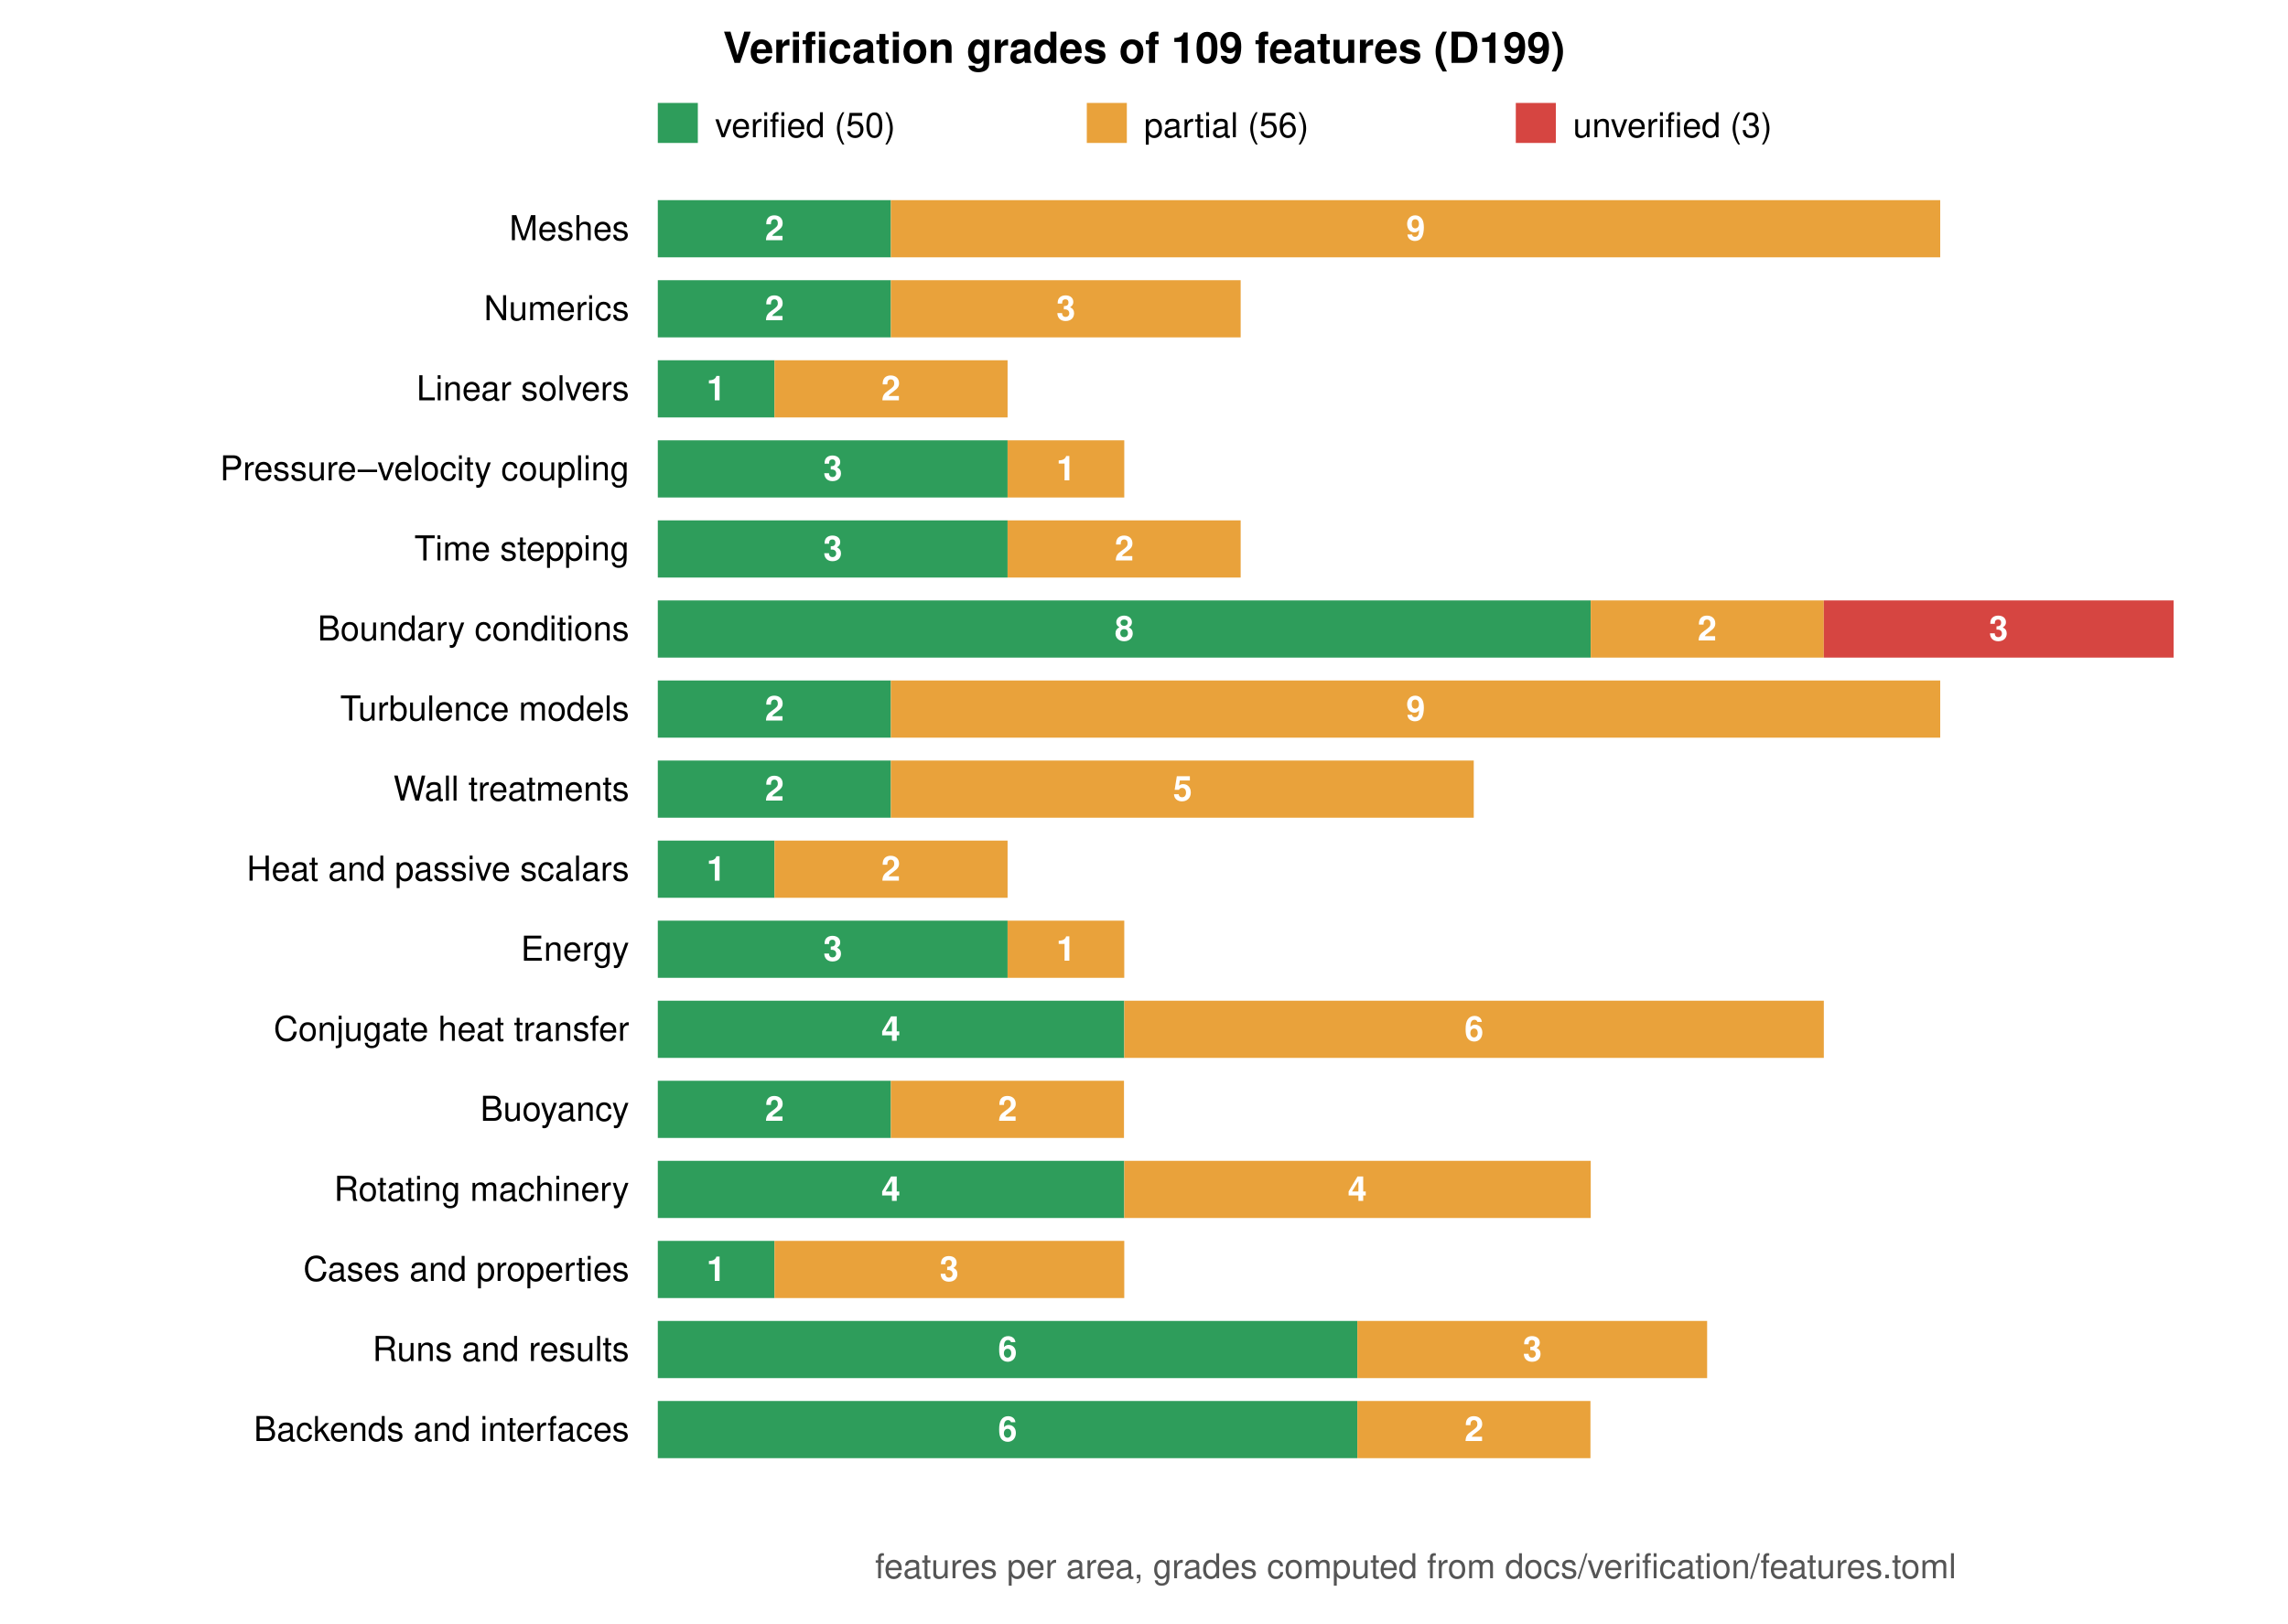
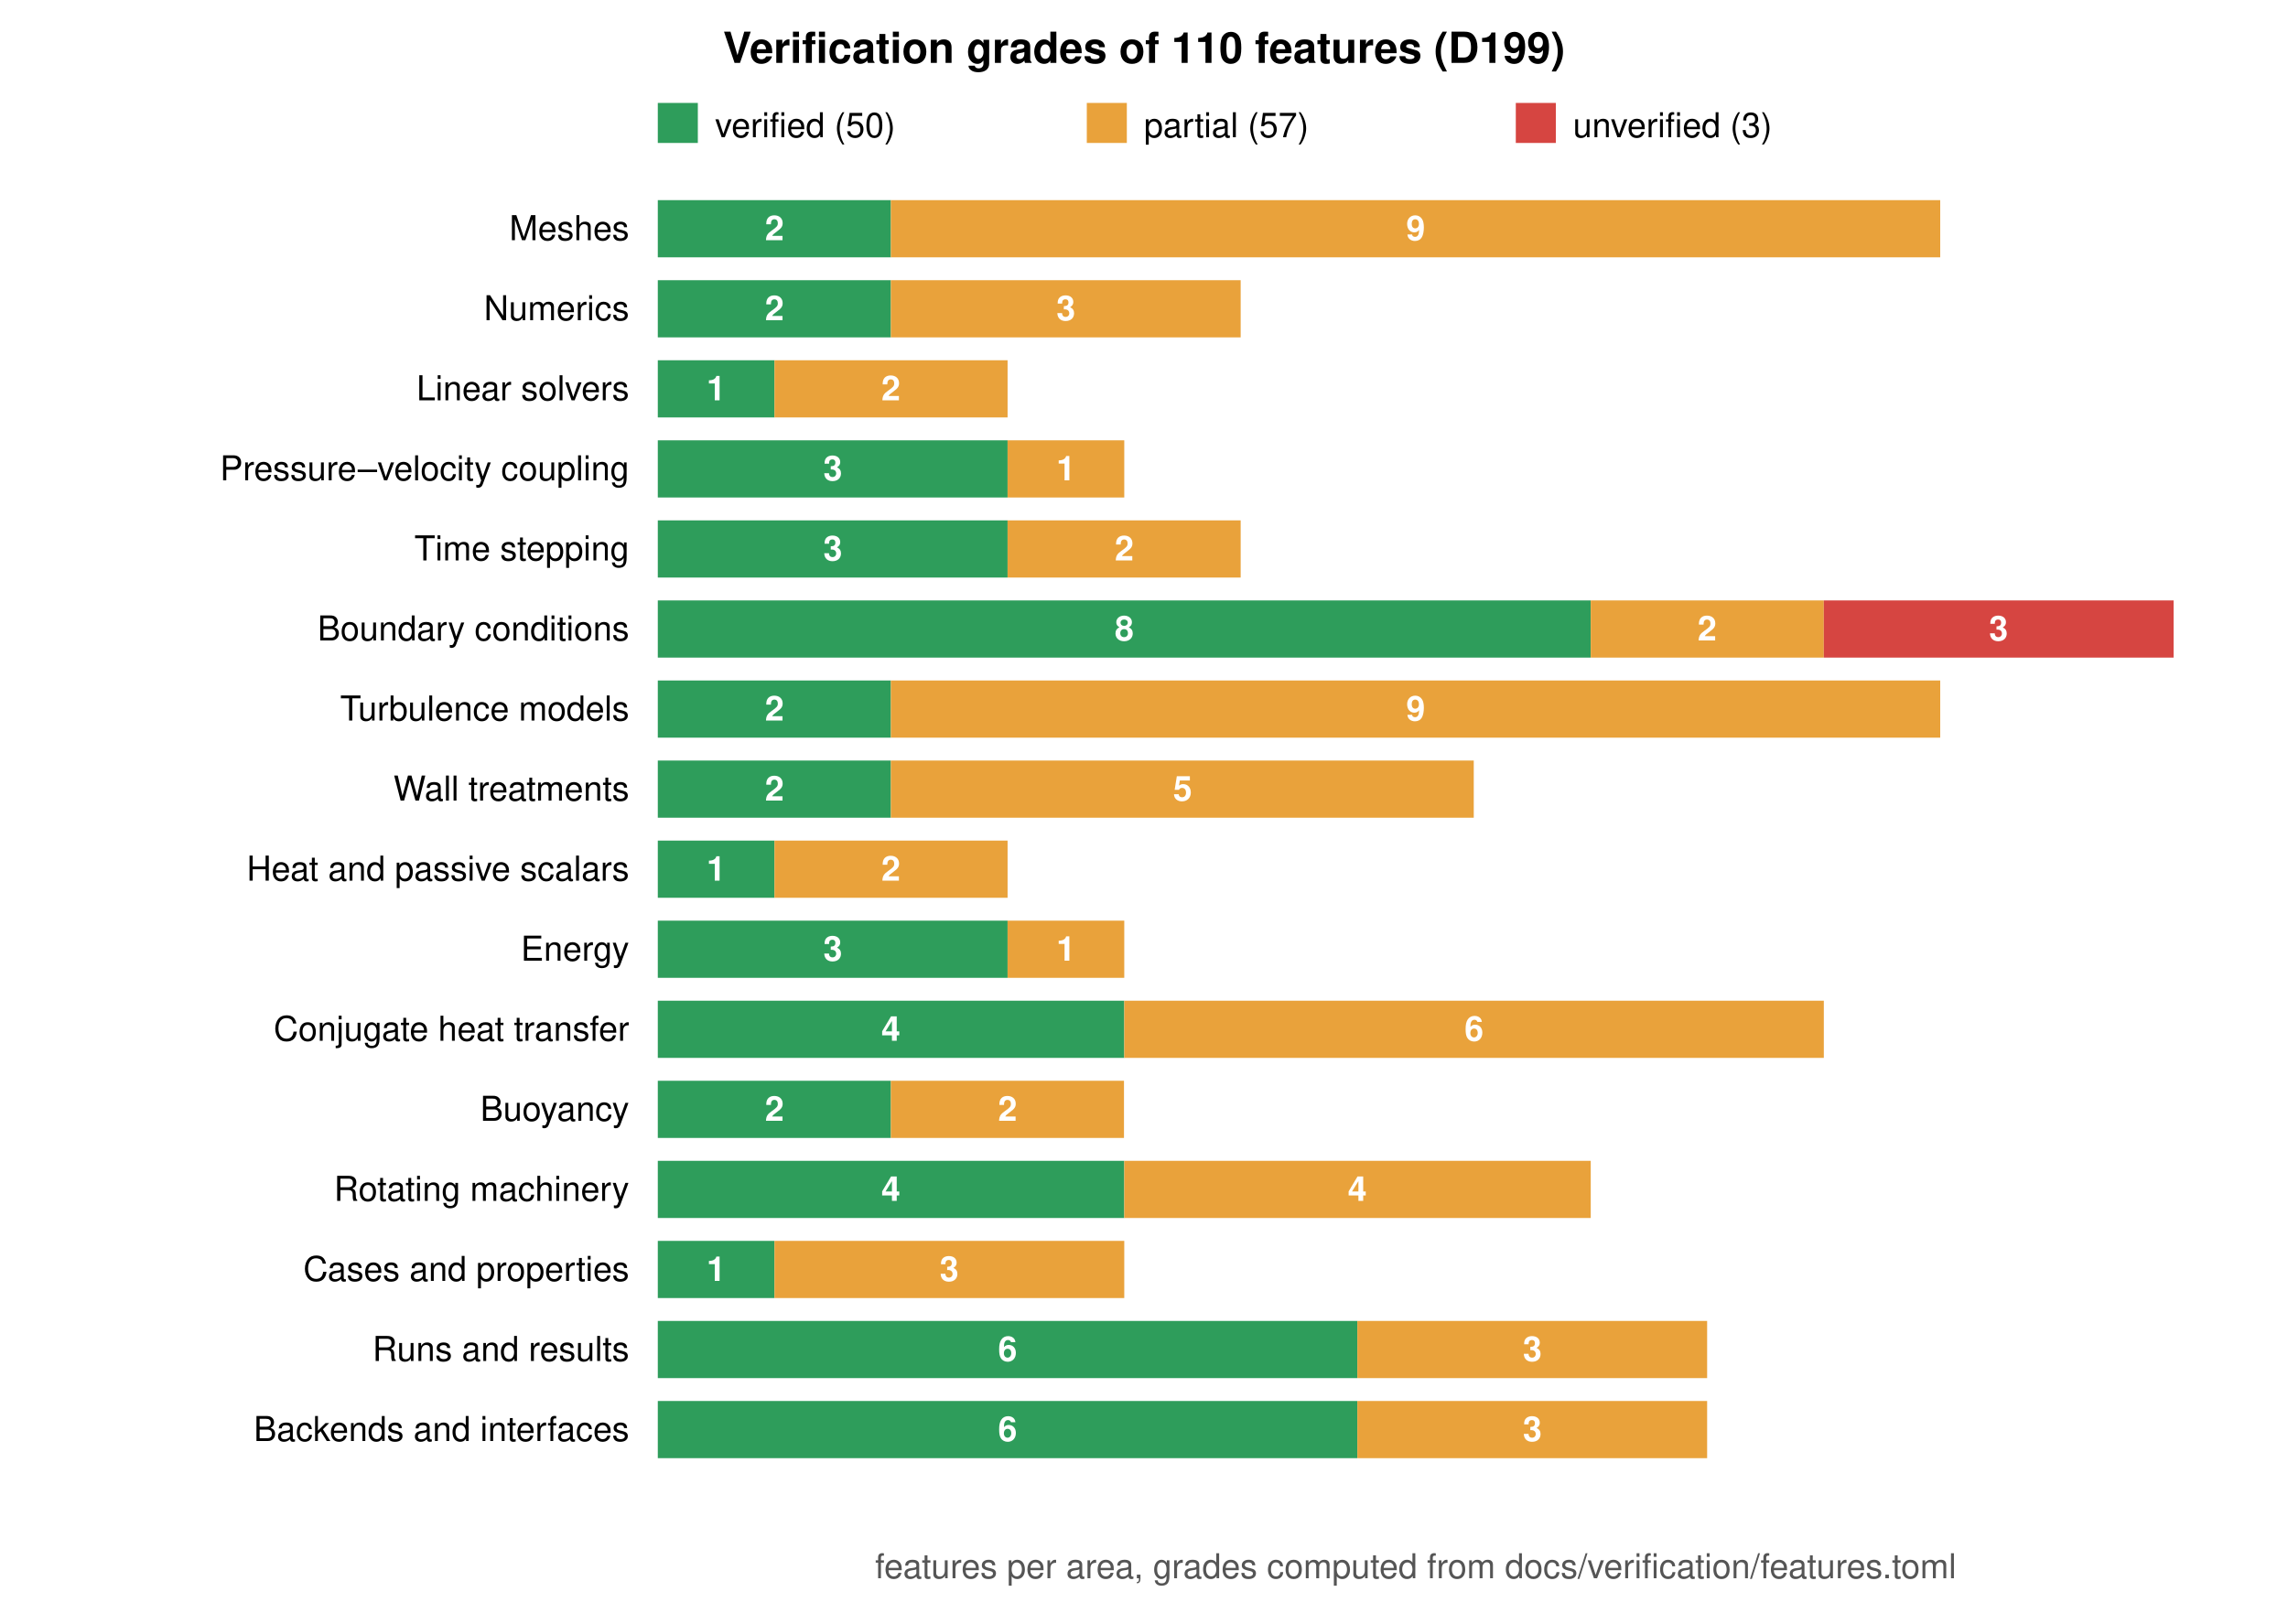
<svg xmlns="http://www.w3.org/2000/svg" viewBox="0 0 800 568" width="800" height="568" font-family="Helvetica, Arial, sans-serif" font-size="12">
  <rect width="800" height="568" fill="white" />
-   <text x="400.0" y="22" text-anchor="middle" font-size="15" font-weight="bold">Verification grades of 109 features (D199)</text>
+   <text x="400.0" y="22" text-anchor="middle" font-size="15" font-weight="bold">Verification grades of 110 features (D199)</text>
  <rect x="230" y="36" width="14" height="14" fill="#2e9d5b" />
  <text x="250" y="48">verified (50)</text>
  <rect x="380" y="36" width="14" height="14" fill="#e9a23b" />
-   <text x="400" y="48">partial (56)</text>
+   <text x="400" y="48">partial (57)</text>
  <rect x="530" y="36" width="14" height="14" fill="#d64541" />
  <text x="550" y="48">unverified (3)</text>
  <text x="220" y="84.0" text-anchor="end">Meshes</text>
  <rect x="230.0" y="70" width="81.5" height="20" fill="#2e9d5b" />
  <text x="270.8" y="84.0" text-anchor="middle" fill="white" font-weight="bold">2</text>
  <rect x="311.5" y="70" width="366.9" height="20" fill="#e9a23b" />
  <text x="495.0" y="84.0" text-anchor="middle" fill="white" font-weight="bold">9</text>
  <text x="220" y="112.0" text-anchor="end">Numerics</text>
  <rect x="230.0" y="98" width="81.5" height="20" fill="#2e9d5b" />
  <text x="270.8" y="112.0" text-anchor="middle" fill="white" font-weight="bold">2</text>
  <rect x="311.5" y="98" width="122.3" height="20" fill="#e9a23b" />
  <text x="372.7" y="112.0" text-anchor="middle" fill="white" font-weight="bold">3</text>
  <text x="220" y="140.0" text-anchor="end">Linear solvers</text>
  <rect x="230.0" y="126" width="40.8" height="20" fill="#2e9d5b" />
  <text x="250.4" y="140.0" text-anchor="middle" fill="white" font-weight="bold">1</text>
  <rect x="270.8" y="126" width="81.5" height="20" fill="#e9a23b" />
  <text x="311.5" y="140.0" text-anchor="middle" fill="white" font-weight="bold">2</text>
  <text x="220" y="168.0" text-anchor="end">Pressure–velocity coupling</text>
  <rect x="230.0" y="154" width="122.3" height="20" fill="#2e9d5b" />
  <text x="291.2" y="168.0" text-anchor="middle" fill="white" font-weight="bold">3</text>
  <rect x="352.3" y="154" width="40.8" height="20" fill="#e9a23b" />
  <text x="372.7" y="168.0" text-anchor="middle" fill="white" font-weight="bold">1</text>
  <text x="220" y="196.0" text-anchor="end">Time stepping</text>
  <rect x="230.0" y="182" width="122.3" height="20" fill="#2e9d5b" />
  <text x="291.2" y="196.0" text-anchor="middle" fill="white" font-weight="bold">3</text>
  <rect x="352.3" y="182" width="81.5" height="20" fill="#e9a23b" />
  <text x="393.1" y="196.0" text-anchor="middle" fill="white" font-weight="bold">2</text>
  <text x="220" y="224.0" text-anchor="end">Boundary conditions</text>
  <rect x="230.0" y="210" width="326.2" height="20" fill="#2e9d5b" />
  <text x="393.1" y="224.0" text-anchor="middle" fill="white" font-weight="bold">8</text>
  <rect x="556.2" y="210" width="81.5" height="20" fill="#e9a23b" />
  <text x="596.9" y="224.0" text-anchor="middle" fill="white" font-weight="bold">2</text>
  <rect x="637.7" y="210" width="122.3" height="20" fill="#d64541" />
  <text x="698.8" y="224.0" text-anchor="middle" fill="white" font-weight="bold">3</text>
  <text x="220" y="252.0" text-anchor="end">Turbulence models</text>
  <rect x="230.0" y="238" width="81.5" height="20" fill="#2e9d5b" />
  <text x="270.8" y="252.0" text-anchor="middle" fill="white" font-weight="bold">2</text>
  <rect x="311.5" y="238" width="366.9" height="20" fill="#e9a23b" />
  <text x="495.0" y="252.0" text-anchor="middle" fill="white" font-weight="bold">9</text>
  <text x="220" y="280.0" text-anchor="end">Wall treatments</text>
  <rect x="230.0" y="266" width="81.5" height="20" fill="#2e9d5b" />
  <text x="270.8" y="280.0" text-anchor="middle" fill="white" font-weight="bold">2</text>
  <rect x="311.5" y="266" width="203.8" height="20" fill="#e9a23b" />
  <text x="413.5" y="280.0" text-anchor="middle" fill="white" font-weight="bold">5</text>
  <text x="220" y="308.0" text-anchor="end">Heat and passive scalars</text>
  <rect x="230.0" y="294" width="40.8" height="20" fill="#2e9d5b" />
  <text x="250.4" y="308.0" text-anchor="middle" fill="white" font-weight="bold">1</text>
  <rect x="270.8" y="294" width="81.5" height="20" fill="#e9a23b" />
  <text x="311.5" y="308.0" text-anchor="middle" fill="white" font-weight="bold">2</text>
  <text x="220" y="336.0" text-anchor="end">Energy</text>
  <rect x="230.0" y="322" width="122.3" height="20" fill="#2e9d5b" />
  <text x="291.2" y="336.0" text-anchor="middle" fill="white" font-weight="bold">3</text>
  <rect x="352.3" y="322" width="40.8" height="20" fill="#e9a23b" />
  <text x="372.7" y="336.0" text-anchor="middle" fill="white" font-weight="bold">1</text>
  <text x="220" y="364.0" text-anchor="end">Conjugate heat transfer</text>
  <rect x="230.0" y="350" width="163.1" height="20" fill="#2e9d5b" />
  <text x="311.5" y="364.0" text-anchor="middle" fill="white" font-weight="bold">4</text>
  <rect x="393.1" y="350" width="244.6" height="20" fill="#e9a23b" />
  <text x="515.4" y="364.0" text-anchor="middle" fill="white" font-weight="bold">6</text>
  <text x="220" y="392.0" text-anchor="end">Buoyancy</text>
  <rect x="230.0" y="378" width="81.5" height="20" fill="#2e9d5b" />
  <text x="270.8" y="392.0" text-anchor="middle" fill="white" font-weight="bold">2</text>
  <rect x="311.5" y="378" width="81.5" height="20" fill="#e9a23b" />
  <text x="352.3" y="392.0" text-anchor="middle" fill="white" font-weight="bold">2</text>
  <text x="220" y="420.0" text-anchor="end">Rotating machinery</text>
  <rect x="230.0" y="406" width="163.1" height="20" fill="#2e9d5b" />
  <text x="311.5" y="420.0" text-anchor="middle" fill="white" font-weight="bold">4</text>
  <rect x="393.1" y="406" width="163.1" height="20" fill="#e9a23b" />
  <text x="474.6" y="420.0" text-anchor="middle" fill="white" font-weight="bold">4</text>
  <text x="220" y="448.0" text-anchor="end">Cases and properties</text>
  <rect x="230.0" y="434" width="40.8" height="20" fill="#2e9d5b" />
  <text x="250.4" y="448.0" text-anchor="middle" fill="white" font-weight="bold">1</text>
  <rect x="270.8" y="434" width="122.3" height="20" fill="#e9a23b" />
  <text x="331.9" y="448.0" text-anchor="middle" fill="white" font-weight="bold">3</text>
  <text x="220" y="476.0" text-anchor="end">Runs and results</text>
  <rect x="230.0" y="462" width="244.6" height="20" fill="#2e9d5b" />
  <text x="352.3" y="476.0" text-anchor="middle" fill="white" font-weight="bold">6</text>
  <rect x="474.6" y="462" width="122.3" height="20" fill="#e9a23b" />
  <text x="535.8" y="476.0" text-anchor="middle" fill="white" font-weight="bold">3</text>
  <text x="220" y="504.0" text-anchor="end">Backends and interfaces</text>
  <rect x="230.0" y="490" width="244.6" height="20" fill="#2e9d5b" />
  <text x="352.3" y="504.0" text-anchor="middle" fill="white" font-weight="bold">6</text>
-   <rect x="474.6" y="490" width="81.5" height="20" fill="#e9a23b" />
-   <text x="515.4" y="504.0" text-anchor="middle" fill="white" font-weight="bold">2</text>
+   <rect x="474.6" y="490" width="122.3" height="20" fill="#e9a23b" />
+   <text x="535.8" y="504.0" text-anchor="middle" fill="white" font-weight="bold">3</text>
  <text x="495.0" y="552" text-anchor="middle" fill="#555">features per area, grades computed from docs/verification/features.toml</text>
</svg>
